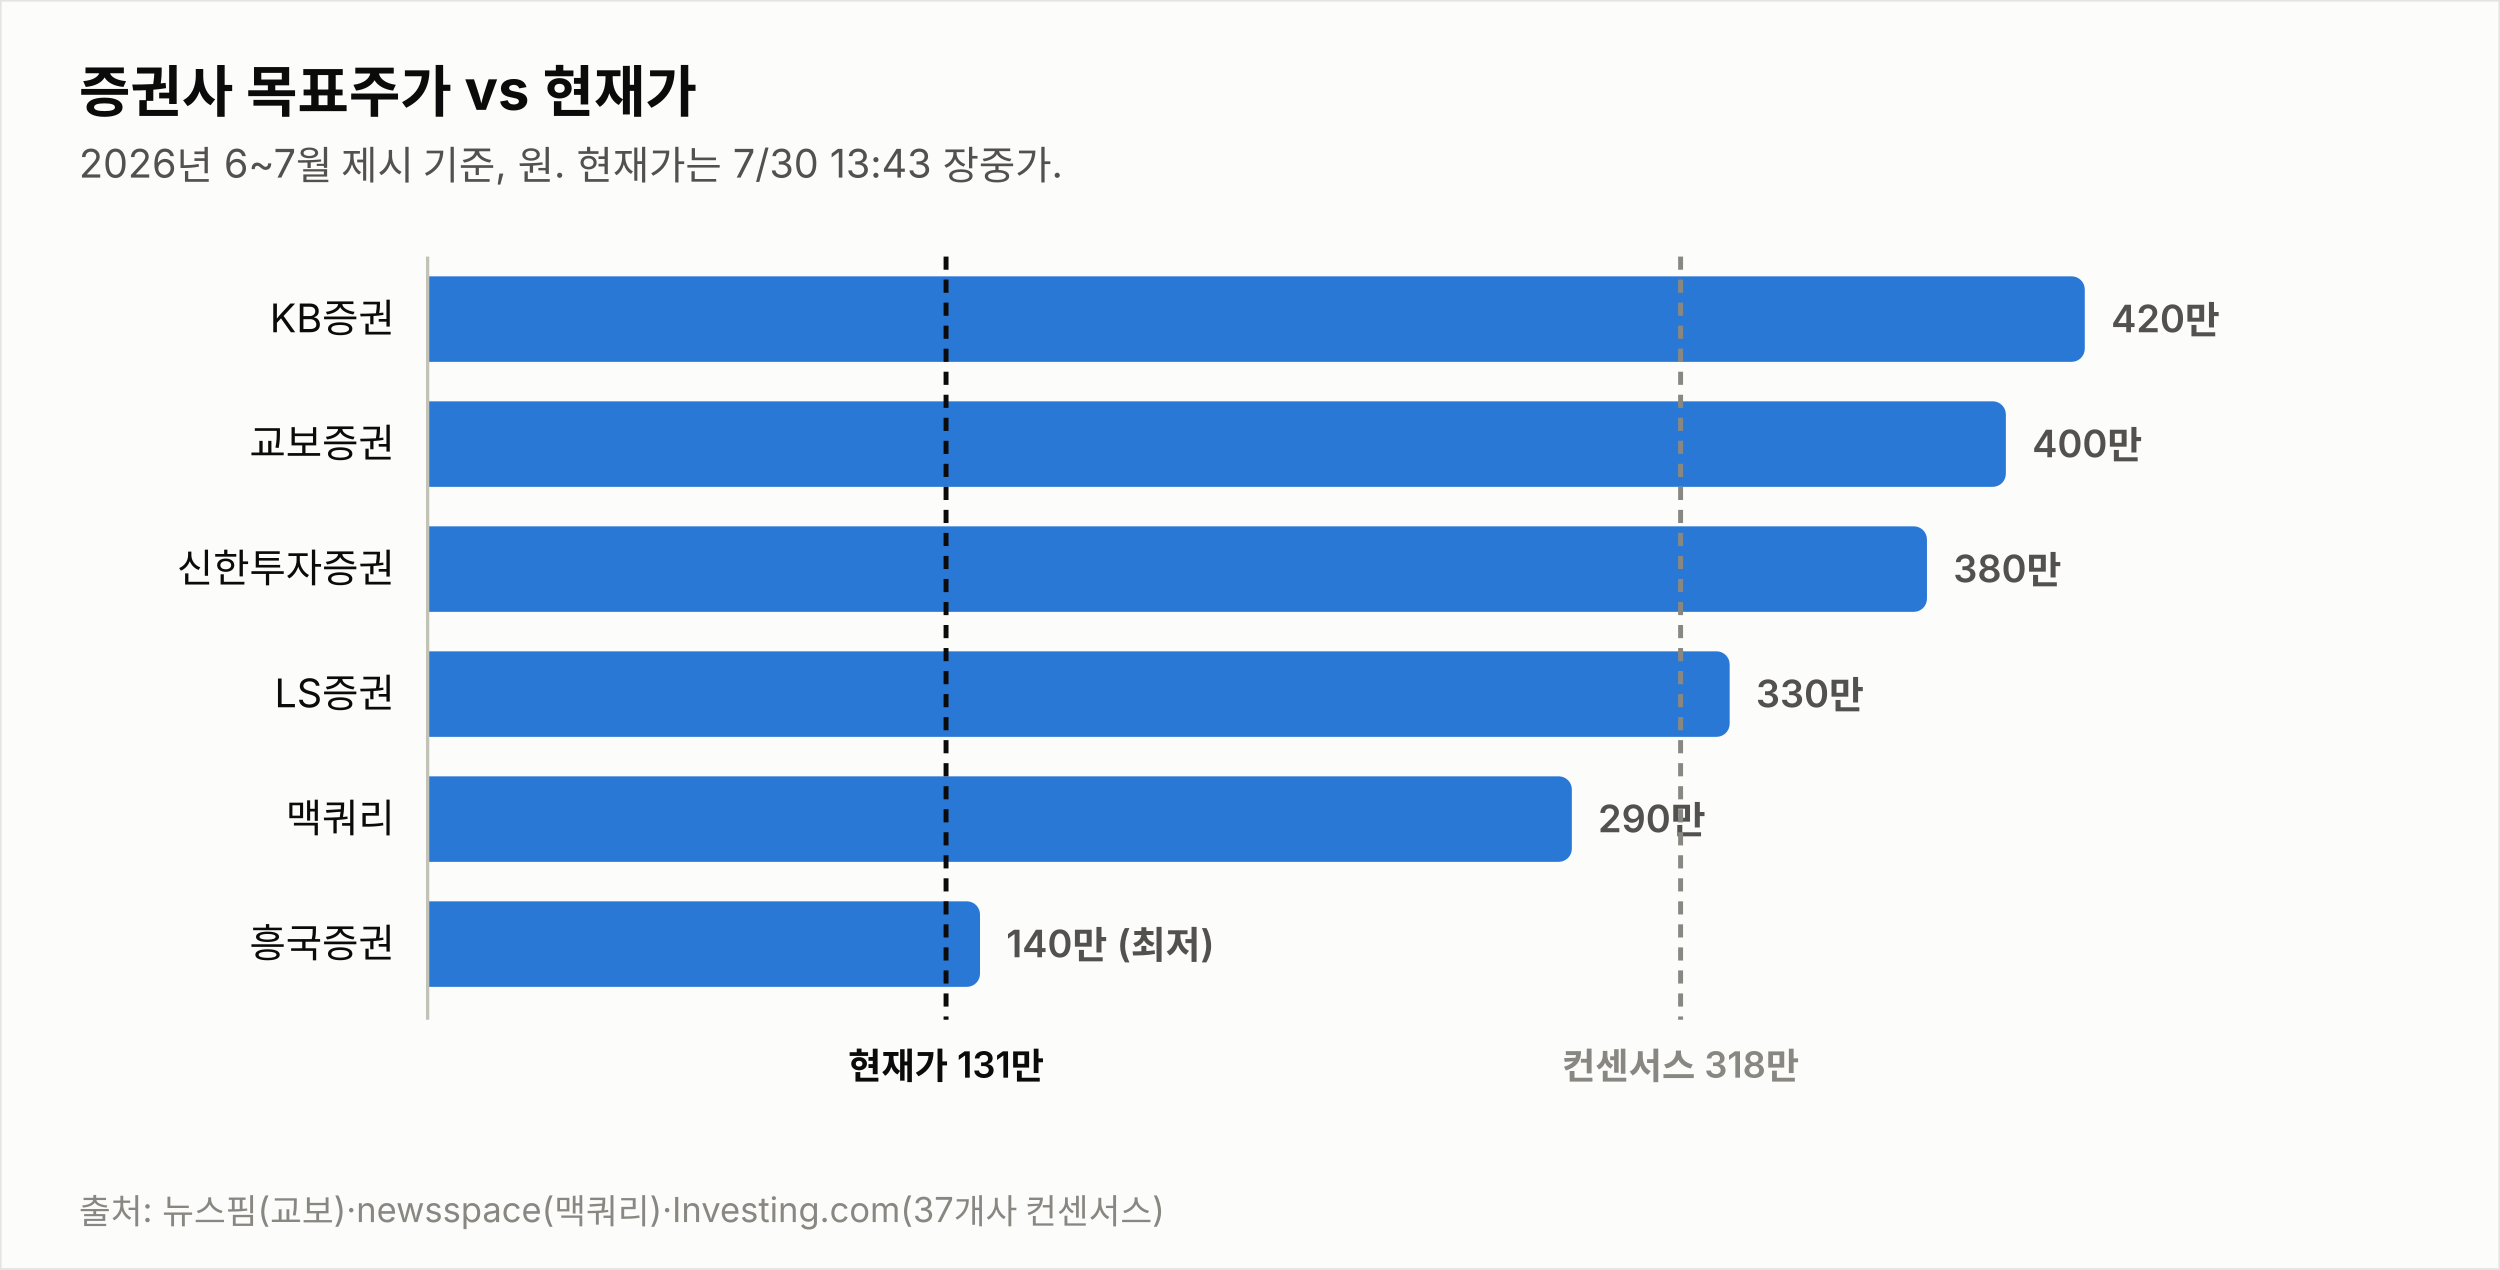
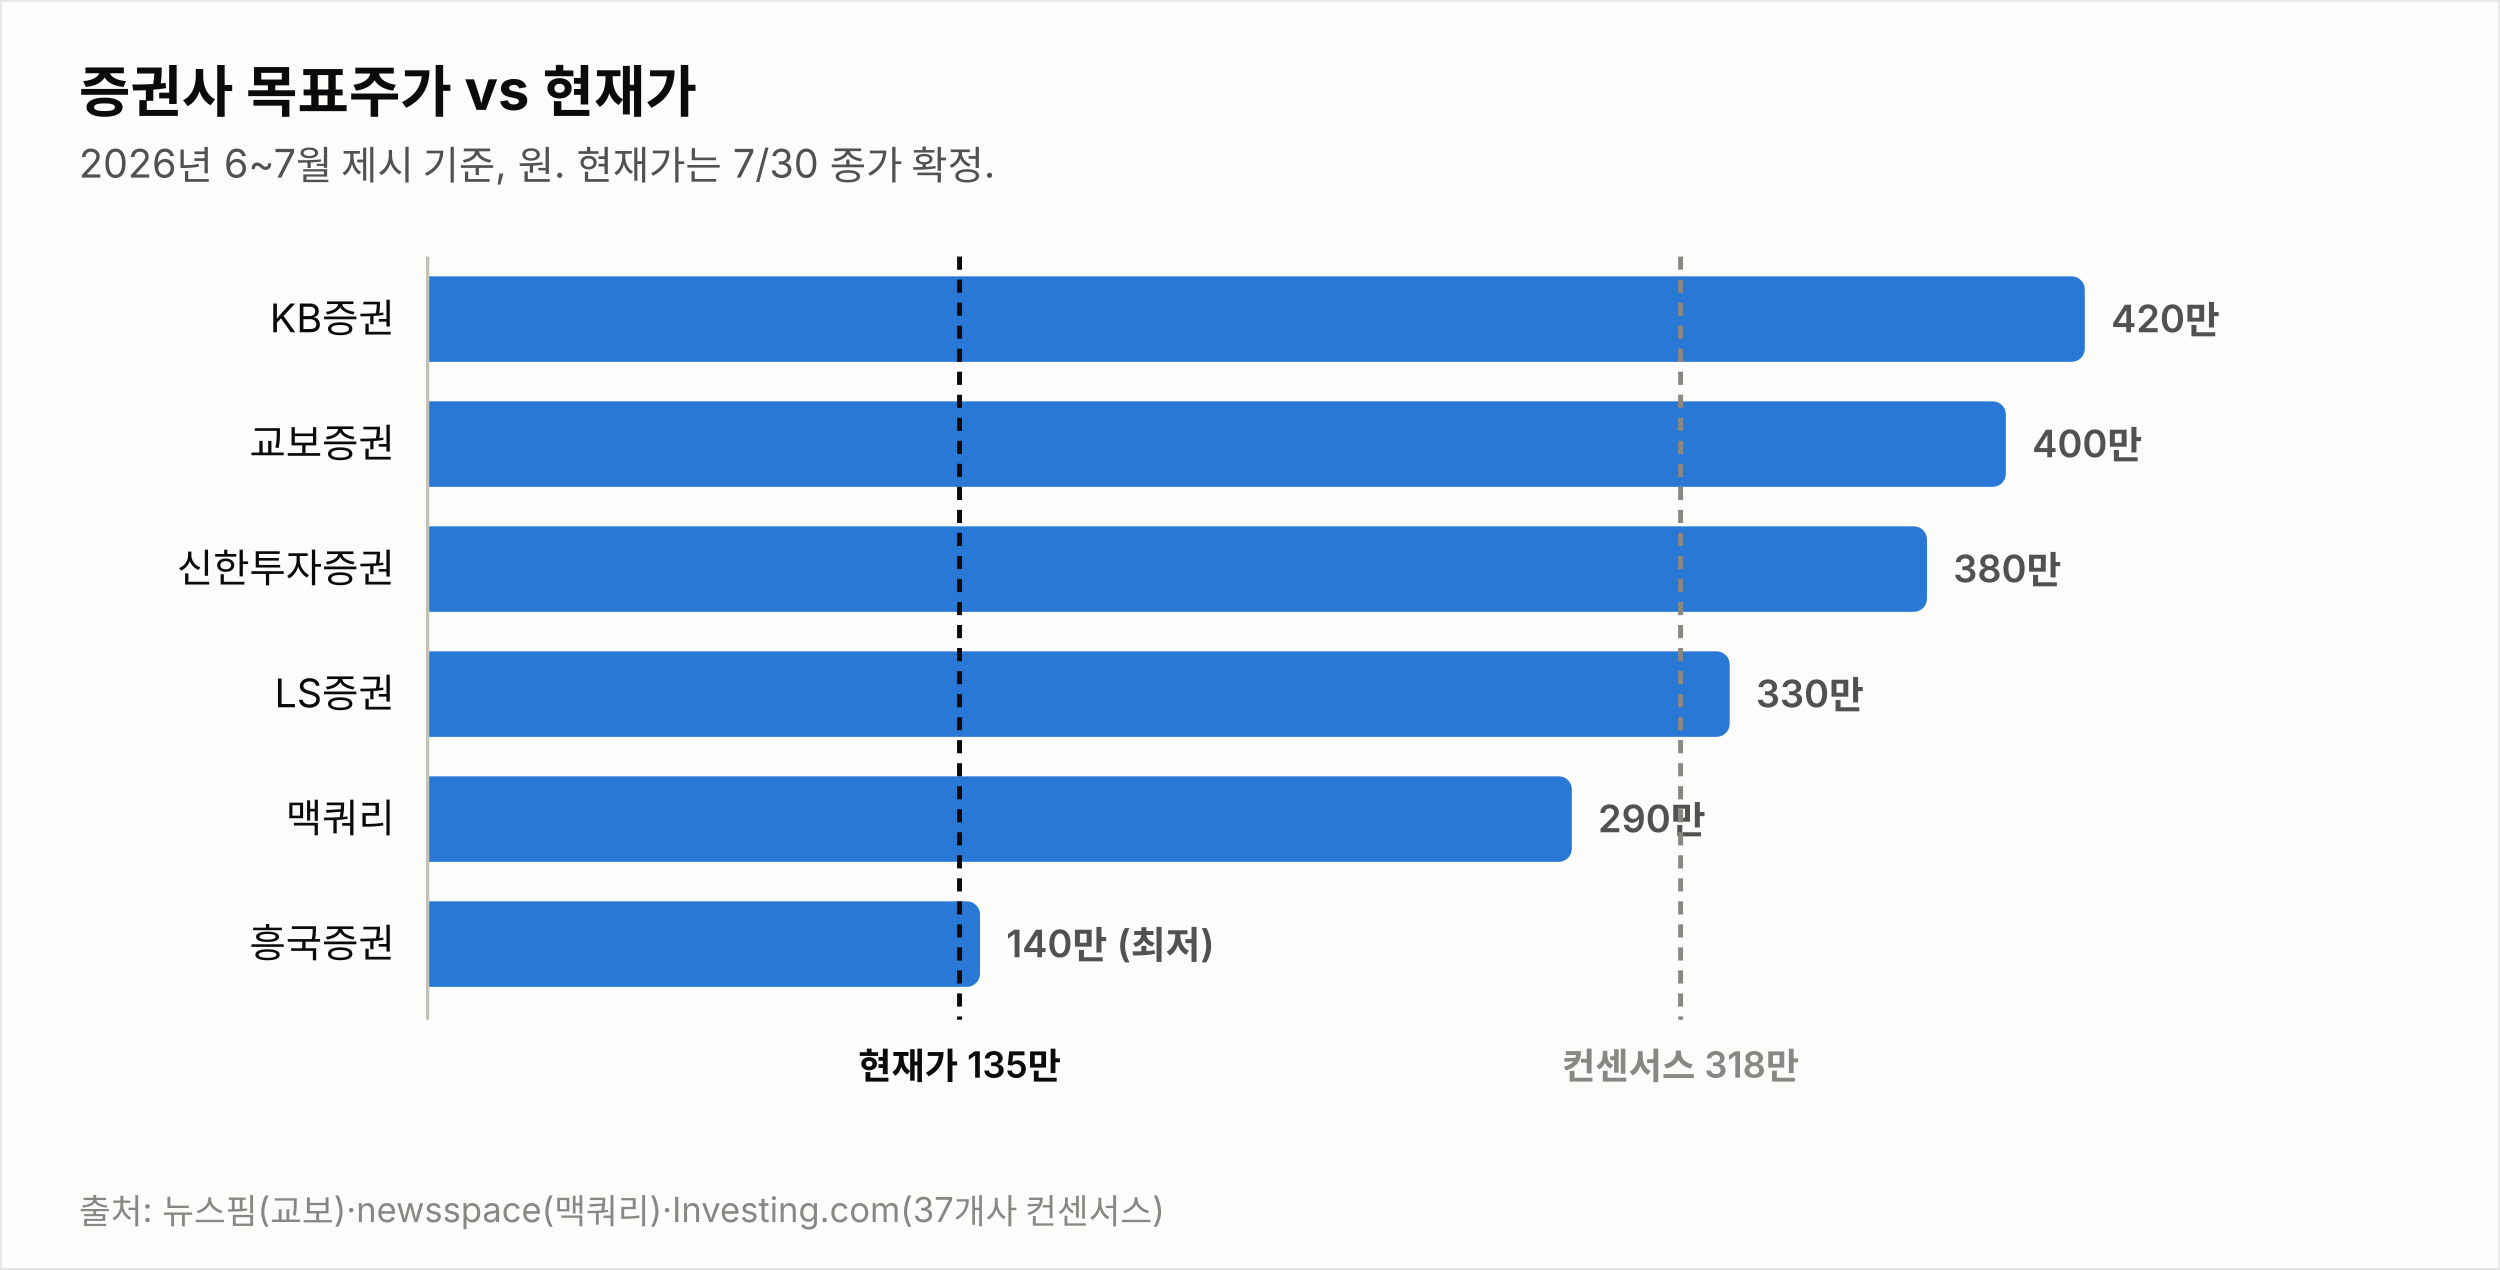
<svg xmlns="http://www.w3.org/2000/svg" width="760" height="386" viewBox="0 0 760 386" font-family="system-ui,-apple-system,&quot;Segoe UI&quot;,&quot;Malgun Gothic&quot;,&quot;Apple SD Gothic Neo&quot;,sans-serif">
  <rect width="760" height="386" fill="#fcfcfb" stroke="rgba(11,11,11,0.10)" />
  <text x="24" y="34" font-size="17" font-weight="700" fill="#0b0b0b">증권사 목표주가 vs 현재가</text>
-   <text x="24" y="54" font-size="12" fill="#52514e">2026년 6~7월 제시 기준, 원. 현재가는 7/30 13:43 장중가.</text>
+   <text x="24" y="54" font-size="12" fill="#52514e">2026년 6~7월 제시 기준, 원. 현재가는 7/30 종가 확정.</text>
  <text x="120" y="101.0" font-size="12" fill="#0b0b0b" text-anchor="end">KB증권</text>
  <path d="M130,84 h499.774 a4,4 0 0 1 4,4 v18 a4,4 0 0 1 -4,4 h-499.774 z" fill="#2a78d6" opacity="1.0" />
  <text x="641.8" y="101.0" font-size="11.5" font-weight="600" fill="#52514e" style="font-variant-numeric:tabular-nums">420만</text>
  <text x="120" y="139.0" font-size="12" fill="#0b0b0b" text-anchor="end">교보증권</text>
  <path d="M130,122 h475.784 a4,4 0 0 1 4,4 v18 a4,4 0 0 1 -4,4 h-475.784 z" fill="#2a78d6" opacity="1.0" />
  <text x="617.8" y="139.0" font-size="11.5" font-weight="600" fill="#52514e" style="font-variant-numeric:tabular-nums">400만</text>
  <text x="120" y="177.0" font-size="12" fill="#0b0b0b" text-anchor="end">신한투자증권</text>
  <path d="M130,160 h451.795 a4,4 0 0 1 4,4 v18 a4,4 0 0 1 -4,4 h-451.795 z" fill="#2a78d6" opacity="1.0" />
  <text x="593.8" y="177.0" font-size="11.5" font-weight="600" fill="#52514e" style="font-variant-numeric:tabular-nums">380만</text>
  <text x="120" y="215.0" font-size="12" fill="#0b0b0b" text-anchor="end">LS증권</text>
  <path d="M130,198 h391.822 a4,4 0 0 1 4,4 v18 a4,4 0 0 1 -4,4 h-391.822 z" fill="#2a78d6" opacity="1.0" />
  <text x="533.8" y="215.0" font-size="11.5" font-weight="600" fill="#52514e" style="font-variant-numeric:tabular-nums">330만</text>
  <text x="120" y="253.0" font-size="12" fill="#0b0b0b" text-anchor="end">맥쿼리</text>
  <path d="M130,236 h343.844 a4,4 0 0 1 4,4 v18 a4,4 0 0 1 -4,4 h-343.844 z" fill="#2a78d6" opacity="1.0" />
  <text x="485.8" y="253.0" font-size="11.5" font-weight="600" fill="#52514e" style="font-variant-numeric:tabular-nums">290만</text>
  <text x="120" y="291.0" font-size="12" fill="#0b0b0b" text-anchor="end">흥국증권</text>
  <path d="M130,274 h163.925 a4,4 0 0 1 4,4 v18 a4,4 0 0 1 -4,4 h-163.925 z" fill="#2a78d6" opacity="1.0" />
  <text x="305.9" y="291.0" font-size="11.5" font-weight="600" fill="#52514e" style="font-variant-numeric:tabular-nums">140만 (최저)</text>
  <line x1="130" y1="78" x2="130" y2="310" stroke="#c3c2b7" stroke-width="1" />
-   <line x1="287.6" y1="78" x2="287.6" y2="310" stroke="#0b0b0b" stroke-width="1.5" stroke-dasharray="4 3" />
-   <text x="287.6" y="328" font-size="11" font-weight="600" fill="#0b0b0b" text-anchor="middle">현재가 131만</text>
+   <line x1="291.7" y1="78" x2="291.7" y2="310" stroke="#0b0b0b" stroke-width="1.5" stroke-dasharray="4 3" />
+   <text x="291.7" y="328" font-size="11" font-weight="600" fill="#0b0b0b" text-anchor="middle">현재가 135만</text>
  <line x1="510.9" y1="78" x2="510.9" y2="310" stroke="#898781" stroke-width="1.5" stroke-dasharray="4 3" />
  <text x="510.9" y="328" font-size="11" font-weight="600" fill="#898781" text-anchor="middle">컨센서스 318만</text>
  <text x="24" y="372" font-size="10.5" fill="#898781">출처: 뉴스핌(교보)·newsspace(맥쿼리)·Investing.com(37개사 컨센서스)</text>
</svg>
